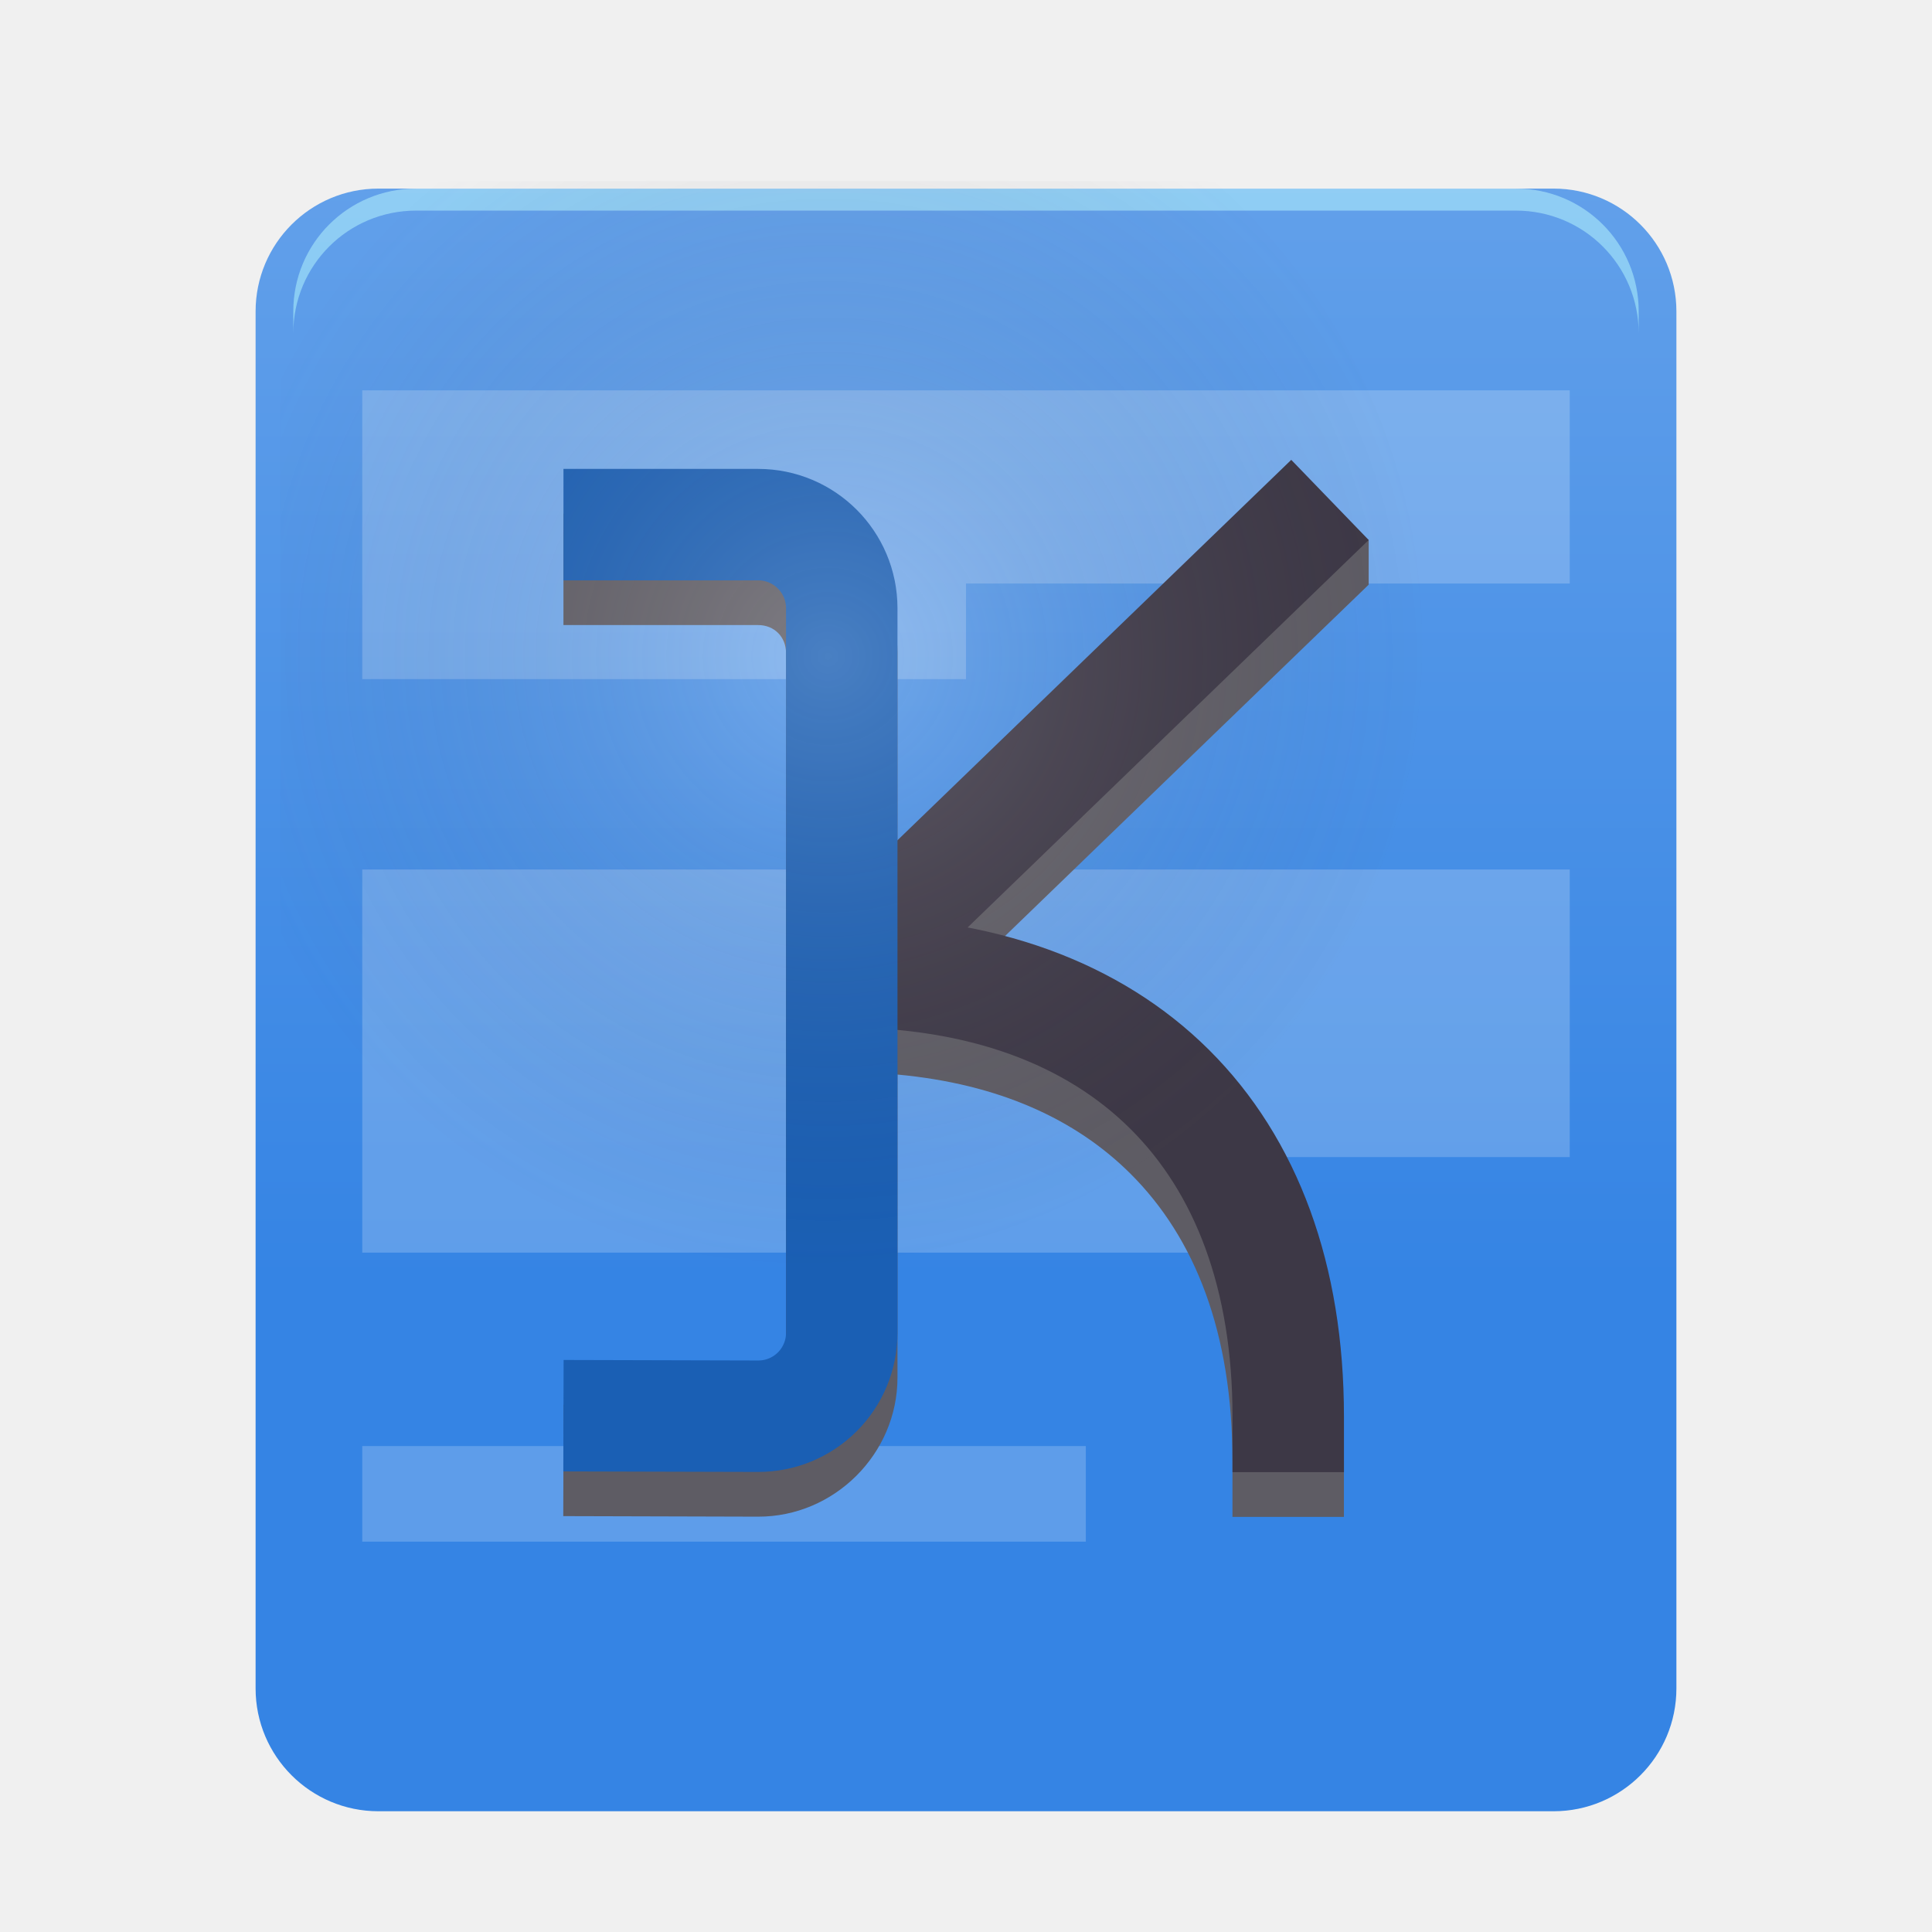
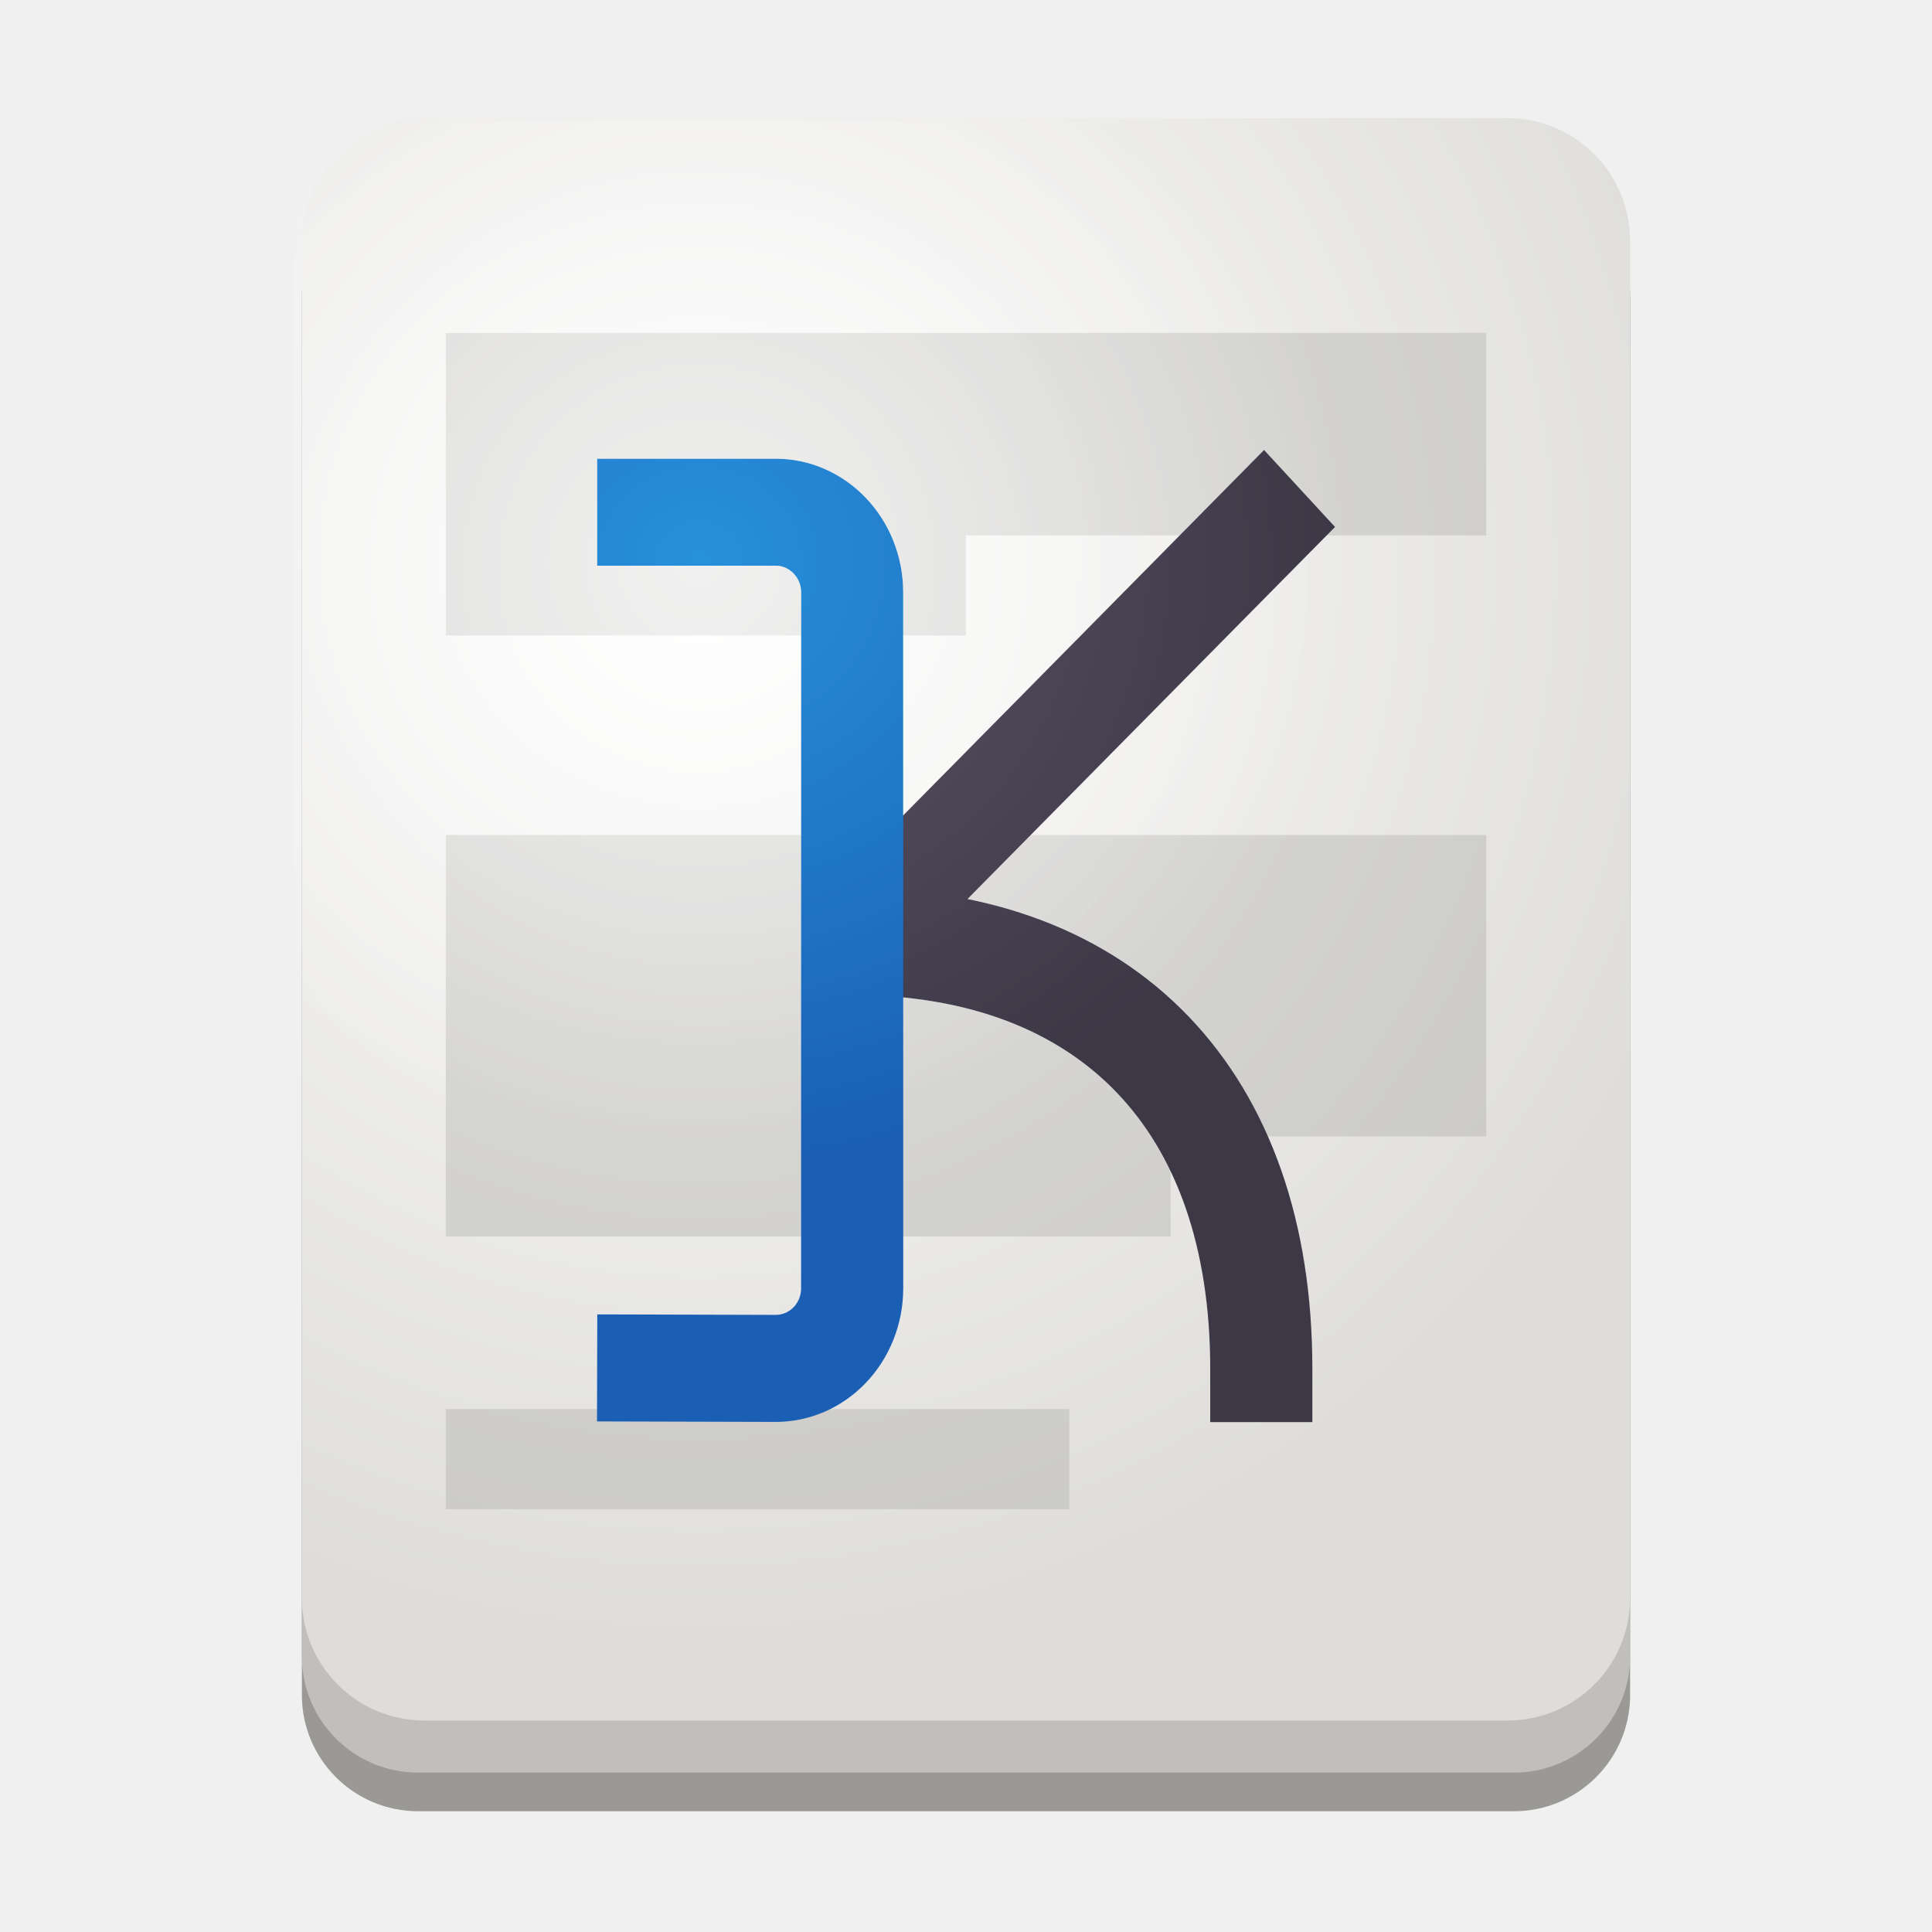
- <svg xmlns="http://www.w3.org/2000/svg" xmlns:xlink="http://www.w3.org/1999/xlink" width="128" height="128" id="svg11300" version="1.0" style="display:inline;enable-background:new" viewBox="0 0 128 128">
-   <defs id="defs3">
-     <linearGradient id="linearGradient1">
-       <stop style="stop-color:#3584e4;stop-opacity:1;" offset="0" id="stop1" />
-       <stop style="stop-color:#62a0ea;stop-opacity:1" offset="1" id="stop2" />
-     </linearGradient>
-     <linearGradient id="linearGradient36">
-       <stop style="stop-color:#ffffff;stop-opacity:1;" offset="0" id="stop36" />
-       <stop style="stop-color:#3d3846;stop-opacity:0;" offset="1" id="stop37" />
-     </linearGradient>
-     <linearGradient id="linearGradient16">
-       <stop style="stop-color:#d8e7fa;stop-opacity:1;" offset="0" id="stop17" />
-       <stop style="stop-color:#3584e4;stop-opacity:0;" offset="1" id="stop18" />
-     </linearGradient>
-     <meshgradient id="meshgradient27" gradientUnits="userSpaceOnUse" x="12.495" y="184.495">
-       <meshrow id="meshrow31">
-         <meshpatch id="meshpatch31">
-           <stop path="c 51.505,-0.495  68.673,0  103.01,0" style="stop-color:#ddecfb;stop-opacity:1" id="stop31" />
-           <stop path="c 0,34.337  0,68.673  0,103.01" style="stop-color:#99c1f1;stop-opacity:1" id="stop32" />
-           <stop path="c -34.337,0  -68.673,0  -103.01,0" style="stop-color:#79aceb;stop-opacity:1" id="stop33" />
-           <stop path="c 0,-34.337  0,-68.673  0,-103.01" style="stop-color:#6ea6eb;stop-opacity:1" id="stop34" />
-         </meshpatch>
-       </meshrow>
-     </meshgradient>
-     <radialGradient xlink:href="#linearGradient36" id="radialGradient37" cx="44.713" cy="211.571" fx="44.713" fy="211.571" r="31.88" gradientUnits="userSpaceOnUse" gradientTransform="matrix(1.555456,0,0,1.555456,-16.61791,-115.8776)" />
-     <clipPath clipPathUnits="userSpaceOnUse" id="clipPath57">
-       <path d="m 26.705,184 c -4.508,0 -8.139,3.629 -8.139,8.137 v 88.736 c 0,4.508 3.631,8.137 8.139,8.137 h 74.59 c 4.508,0 8.139,-3.629 8.139,-8.137 v -88.736 c 0,-4.508 -3.631,-8.137 -8.139,-8.137 H 100.562 27.436 Z" style="display:inline;fill:url(#meshgradient57);stroke:url(#linearGradient60);stroke-width:1.86;stroke-linecap:square;stroke-miterlimit:2;paint-order:stroke fill markers;enable-background:new" id="path57" />
-     </clipPath>
-     <meshgradient id="meshgradient57" gradientUnits="userSpaceOnUse" gradientTransform="matrix(0.8653105,0,0,1.000016,8.619867,-0.49917)" x="12.495" y="184.495">
-       <meshrow id="meshrow60">
-         <meshpatch id="meshpatch60">
-           <stop path="c 51.505,-0.495  68.673,0  103.01,0" style="stop-color:#ddecfb;stop-opacity:1" id="stop57" />
-           <stop path="c 0,34.337  0,68.673  0,103.01" style="stop-color:#99c1f1;stop-opacity:1" id="stop58" />
-           <stop path="c -34.337,0  -68.673,0  -103.01,0" style="stop-color:#79aceb;stop-opacity:1" id="stop59" />
-           <stop path="c 0,-34.337  0,-68.673  0,-103.01" style="stop-color:#6ea6eb;stop-opacity:1" id="stop60" />
-         </meshpatch>
-       </meshrow>
-     </meshgradient>
-     <linearGradient xlink:href="#linearGradient16" id="linearGradient60" gradientUnits="userSpaceOnUse" gradientTransform="matrix(0.8653105,0,0,1.000016,8.619867,-0.49917)" x1="64" y1="184" x2="64" y2="287.505" />
-     <linearGradient xlink:href="#linearGradient1" id="linearGradient2" x1="64" y1="256.773" x2="64" y2="184" gradientUnits="userSpaceOnUse" />
+ <svg xmlns="http://www.w3.org/2000/svg" width="128" height="128" enable-background="new" version="1.0" viewBox="0 0 128 128">
+   <defs>
+     <radialGradient id="radialGradient5" cx="45.644" cy="213.41" r="51.505" gradientTransform="matrix(1.3663 0 0 1.3819 -16.054 -257.29)" gradientUnits="userSpaceOnUse">
+       <stop stop-color="#fff" offset="0" />
+       <stop stop-color="#deddda" offset="1" />
+     </radialGradient>
+     <radialGradient id="radialGradient8" cx="46.549" cy="37.206" r="37.395" gradientTransform="matrix(1.1329 0 0 1.0689 -6.4193 -2.541)" gradientUnits="userSpaceOnUse">
+       <stop stop-color="#fff" offset="0" />
+       <stop stop-color="#fff" stop-opacity="0" offset="1" />
+     </radialGradient>
  </defs>
-   <g id="layer1" style="display:inline" transform="translate(0,-172)">
-     <g id="layer2" style="display:none">
-       <g style="display:inline;fill:#000000;enable-background:new" transform="matrix(7.991171,0,0,8.003641,-167.7909,-4846.078)" id="g12027" />
-       <rect style="display:inline;overflow:visible;visibility:visible;fill:#f0f0f0;fill-opacity:1;fill-rule:nonzero;stroke:none;stroke-width:0.5;marker:none;enable-background:accumulate" id="rect13805" width="128" height="128" x="9.2651362e-08" y="172" />
-       <g id="g883" style="fill:none;fill-opacity:0.251;stroke:#a579b3;stroke-opacity:1" transform="translate(-24,24)" />
-       <g id="g900" style="fill:none;fill-opacity:0.251;stroke:#a579b3;stroke-opacity:1" transform="translate(-24,24)" />
-       <rect y="172" x="160" height="16" width="16" id="rect859" style="display:inline;overflow:visible;visibility:visible;fill:#f0f0f0;fill-opacity:1;fill-rule:nonzero;stroke:none;stroke-width:0.5;marker:none;enable-background:accumulate" />
-       <text xml:space="preserve" style="font-style:normal;font-variant:normal;font-weight:bold;font-stretch:normal;font-size:4px;line-height:125%;font-family:Cantarell;-inkscape-font-specification:'Cantarell, Bold';text-align:start;writing-mode:lr-tb;text-anchor:start;display:inline;fill:#000000;fill-opacity:1;stroke:none;stroke-width:0.333;enable-background:new" x="0" y="164" id="text863">
-         <tspan style="font-size:4px;stroke-width:0.333" id="tspan861" x="0" y="164">Hicolor</tspan>
-       </text>
-       <text id="text867" y="164" x="160" style="font-style:normal;font-variant:normal;font-weight:bold;font-stretch:normal;font-size:4px;line-height:125%;font-family:Cantarell;-inkscape-font-specification:'Cantarell, Bold';text-align:start;writing-mode:lr-tb;text-anchor:start;display:inline;fill:#000000;fill-opacity:1;stroke:none;stroke-width:0.333;enable-background:new" xml:space="preserve">
-         <tspan y="164" x="160" id="tspan865" style="font-size:4px;stroke-width:0.333">Symbolic</tspan>
-       </text>
-     </g>
-     <g id="layer9" style="display:none" />
-     <g id="layer3" style="display:none">
-       <circle cx="64" cy="236" r="59.504" id="circle2892" style="display:inline;opacity:0.1;vector-effect:none;fill:none;fill-opacity:1;stroke:#000000;stroke-width:0.99;stroke-linecap:butt;stroke-linejoin:miter;stroke-miterlimit:4;stroke-dasharray:0.99, 0.99;stroke-dashoffset:0;stroke-opacity:1;marker:none;marker-start:none;marker-mid:none;marker-end:none;paint-order:normal;enable-background:new" />
-       <rect ry="8" rx="8" y="180.495" x="20.495" height="111.01" width="87.01" id="rect2894" style="display:inline;opacity:0.1;vector-effect:none;fill:none;fill-opacity:1;stroke:#000000;stroke-width:0.99;stroke-linecap:butt;stroke-linejoin:miter;stroke-miterlimit:4;stroke-dasharray:0.99, 0.99;stroke-dashoffset:0;stroke-opacity:1;marker:none;marker-start:none;marker-mid:none;marker-end:none;paint-order:normal;enable-background:new" />
-       <rect ry="8" rx="8" y="184.495" x="12.495" height="103.01" width="103.01" id="rect2896" style="display:inline;opacity:0.1;vector-effect:none;fill:none;fill-opacity:1;stroke:#000000;stroke-width:0.99;stroke-linecap:butt;stroke-linejoin:miter;stroke-miterlimit:4;stroke-dasharray:0.99, 0.99;stroke-dashoffset:0;stroke-opacity:1;marker:none;marker-start:none;marker-mid:none;marker-end:none;paint-order:normal;enable-background:new" />
-       <rect ry="8" rx="8" y="200.495" x="8.495" height="87.01" width="111.01" id="rect2898" style="display:inline;opacity:0.1;vector-effect:none;fill:none;fill-opacity:1;stroke:#000000;stroke-width:0.99;stroke-linecap:butt;stroke-linejoin:miter;stroke-miterlimit:4;stroke-dasharray:0.99, 0.99;stroke-dashoffset:0;stroke-opacity:1;marker:none;marker-start:none;marker-mid:none;marker-end:none;paint-order:normal;enable-background:new" />
-       <path id="path2900" d="M 2.6203015e-5,289 H 128" style="display:inline;fill:none;stroke:#62a0ea;stroke-width:2;stroke-linecap:butt;stroke-linejoin:miter;stroke-miterlimit:4;stroke-dasharray:none;stroke-opacity:1;enable-background:new" />
-     </g>
-     <rect style="display:inline;fill:url(#linearGradient2);fill-opacity:1;stroke:none;stroke-width:1.953;stroke-linecap:square;stroke-linejoin:miter;stroke-miterlimit:2;stroke-dasharray:none;stroke-opacity:1;paint-order:stroke fill markers;enable-background:new" id="rect16-0" width="94.132" height="107.505" x="16.934" y="184.495" ry="8.137" rx="8.137" />
-     <g id="g57" clip-path="url(#clipPath57)">
-       <rect style="display:inline;fill:url(#meshgradient27);stroke:none;stroke-width:2;stroke-linecap:square;stroke-linejoin:miter;stroke-miterlimit:2;stroke-dasharray:none;stroke-opacity:1;paint-order:stroke fill markers;enable-background:new" id="rect16" width="103.01" height="103.01" x="12.495" y="184.495" ry="8.137" rx="9.403" transform="matrix(0.8653105,0,0,1.000016,8.620131,-0.0037)" />
-       <path d="m 27.57,184.494 c -4.508,0 -8.139,3.629 -8.139,8.137 v 1.459 c 0,-4.508 3.631,-8.137 8.139,-8.137 h 72.861 c 4.508,0 8.137,3.629 8.137,8.137 v -1.459 c 0,-4.508 -3.629,-8.137 -8.137,-8.137 z" style="display:inline;opacity:0.48;mix-blend-mode:overlay;fill:#ffffff;fill-opacity:1;stroke-width:1.86;stroke-linecap:square;stroke-miterlimit:2;paint-order:stroke fill markers;enable-background:new" id="path1" />
-       <path d="m 24,197.862 v 12.799 6.331 h 40 v -6.331 h 40 v -12.799 z" style="opacity:0.204;fill:#ffffff;stroke-width:1.534;stroke-linecap:square;stroke-miterlimit:2;paint-order:stroke fill markers" id="path34" />
-       <path d="m 24,229.606 v 19.053 6.331 h 55.734 v -6.331 H 104 v -19.053 z" style="display:inline;opacity:0.204;fill:#ffffff;stroke-width:1.872;stroke-linecap:square;stroke-miterlimit:2;paint-order:stroke fill markers;enable-background:new" id="path35" />
-       <rect style="display:inline;opacity:0.204;fill:#ffffff;fill-opacity:1;stroke:none;stroke-width:0.835;stroke-linecap:square;stroke-linejoin:miter;stroke-miterlimit:2;stroke-dasharray:none;stroke-opacity:1;paint-order:stroke fill markers;enable-background:new" id="rect34-3-2-8" width="47.938" height="6.331" x="24" y="267.806" rx="0" ry="0" />
-       <g id="g26" transform="matrix(0.8272559,0,0,0.8272559,11.0612,39.10232)">
-         <path d="m 90.041,201.054 -3.211,3.102 -28.325,27.366 v -14.173 -4.41 c 0,-6.109 -5.049,-11.158 -11.158,-11.158 H 36.216 31.754 v 8.927 h 4.462 11.132 c 1.285,5e-5 2.231,0.946 2.231,2.231 v 4.41 35.703 17.922 c 0,1.278 -0.944,2.218 -2.222,2.215 l -11.127,-0.031 -4.465,-0.014 -0.026,8.927 4.465,0.012 11.13,0.031 c 6.11,0.016 11.172,-5.029 11.172,-11.139 v -17.922 -6.346 c 8.083,0.747 14.256,3.557 18.656,7.938 5.179,5.156 8.171,12.749 8.171,23.024 v 4.465 h 8.927 v -4.465 c 0,-12.056 -3.696,-22.276 -10.799,-29.347 -5.036,-5.013 -11.708,-8.222 -19.435,-9.72 l 29.004,-28.025 3.213,-3.102 z" style="baseline-shift:baseline;display:inline;overflow:visible;opacity:1;vector-effect:none;fill:#5e5c64;stroke-width:1.209;stroke-linecap:square;enable-background:accumulate;stop-color:#000000;stop-opacity:1" id="path60" />
-         <path style="opacity:1;fill:#5e5c64;fill-opacity:1;stroke:none;stroke-width:2.418;stroke-linecap:square;stroke-linejoin:miter;stroke-miterlimit:2;stroke-dasharray:none;stroke-opacity:1;paint-order:stroke fill markers" d="m 96.243,207.474 3e-6,-3.591 h -6.034 v 2.021 z" id="path61" />
-         <g id="g9" transform="matrix(2.231446,0,0,2.231446,-106.5946,15.22339)" style="display:inline;enable-background:new">
-           <path style="display:inline;fill:none;fill-opacity:1;stroke:#3d3846;stroke-width:4;stroke-linecap:square;stroke-linejoin:miter;stroke-miterlimit:2;stroke-dasharray:none;stroke-opacity:1;enable-background:new" d="M 88.072,84.503 71.986,100.043 c 10.035,0.002 16.026,5.956 16.026,15.964" id="path5" />
-           <path style="fill:none;fill-opacity:1;stroke:#1a5fb4;stroke-width:4;stroke-linecap:square;stroke-dasharray:none;stroke-opacity:1" d="m 64,84 4.988,1.73e-4 a 3,3 45.001 0 1 3,3 v 1.976 l 6e-6,16 2e-6,8.031 a 2.992,2.992 135.077 0 1 -3,2.992 L 64,115.986" id="path4" />
-         </g>
-       </g>
-       <circle style="display:inline;opacity:0.204;fill:url(#radialGradient37);stroke:none;stroke-width:3.761;stroke-linecap:square;stroke-linejoin:miter;stroke-miterlimit:2;stroke-dasharray:none;stroke-opacity:1;paint-order:stroke fill markers;enable-background:new" id="path36" cx="50.937" cy="212.214" r="49.588" transform="matrix(0.8272559,0,0,0.8272559,11.0612,39.10232)" />
+   <rect x="20" y="12" width="88" height="108" rx="7.7" ry="7.7" enable-background="new" fill="#9a9996" style="paint-order:stroke fill markers" />
+   <rect x="20" y="12" width="88" height="105.44" rx="7.7" ry="7.7" enable-background="new" fill="#c0bfbc" style="paint-order:stroke fill markers" />
+   <path d="m28.137 7.828c-4.508 0-8.137 3.631-8.137 8.14v89.882c0 4.51 3.629 8.14 8.137 8.14h71.726c4.508 0 8.137-3.631 8.137-8.14v-89.882c0-4.51-3.629-8.14-8.137-8.14z" enable-background="new" fill="url(#radialGradient5)" stroke-linecap="square" stroke-miterlimit="2" stroke-width="1.746" style="paint-order:stroke fill markers" />
+   <g fill="#9a9996">
+     <path d="m29.535 22.056v20.047h34.465v-6.635h34.465v-13.413z" enable-background="new" opacity=".3" stroke-linecap="square" stroke-miterlimit="2" stroke-width="1.458" style="paint-order:stroke fill markers" />
+     <path d="m29.535 55.322v26.602h48.023v-6.635h20.908v-19.967z" enable-background="new" opacity=".3" stroke-linecap="square" stroke-miterlimit="2" stroke-width="1.779" style="paint-order:stroke fill markers" />
+     <rect x="29.535" y="93.356" width="41.305" height="6.635" rx="0" ry="0" enable-background="new" opacity=".3" style="paint-order:stroke fill markers" />
+   </g>
+   <g transform="matrix(.75808 0 0 .79445 15.488 -127.07)" enable-background="new">
+     <path d="m90.041 201.05-3.211 3.102-28.325 27.366v-18.583c0-6.109-5.049-11.158-11.158-11.158h-15.594v8.927h15.594c1.285 5e-5 2.231 0.946 2.231 2.231v58.035c0 1.278-0.944 2.218-2.222 2.215l-11.127-0.031-4.465-0.014-0.026 8.927 4.465 0.012 11.13 0.031c6.11 0.016 11.172-5.029 11.172-11.139v-24.268c8.083 0.747 14.256 3.557 18.656 7.938 5.179 5.156 8.171 12.749 8.171 23.024v4.465h8.927v-4.465c0-12.056-3.696-22.276-10.799-29.347-5.035-5.013-11.708-8.222-19.435-9.72l29.004-28.025 3.213-3.102z" display="none" enable-background="accumulate" fill="#5e5c64" stop-color="#000000" stroke-linecap="square" stroke-width="1.209" />
+     <path d="m96.243 207.47 3e-6 -3.591h-6.034v2.021z" display="none" fill="#5e5c64" style="paint-order:stroke fill markers" />
+     <g transform="matrix(2.2314 0 0 2.2314 -106.59 15.223)" enable-background="new" fill="none" stroke-linecap="square" stroke-width="4">
+       <path d="m88.072 84.503-16.086 15.54c10.035 2e-3 16.026 5.956 16.026 15.964" enable-background="new" stroke="#3d3846" stroke-miterlimit="2" />
+       <path d="m64 84 4.988 1.73e-4a3 3 45.001 0 1 3 3v1.976l6e-6 16 2e-6 8.031a2.992 2.992 135.08 0 1-3 2.992l-4.988-0.013" stroke="#1a5fb4" />
    </g>
  </g>
+   <path d="m27.57 8.047c-0.911 0-1.787 0.148-2.603 0.422-2.909 0.975-5.074 3.545-5.469 6.68-0.043 0.339-0.066 0.684-0.066 1.035v47.885a41.022 42.99 0 0 0 33.768 18.578 41.022 42.99 0 0 0 41.021-42.988 41.022 42.99 0 0 0-13.221-31.611z" enable-background="new" fill="url(#radialGradient8)" opacity=".521" style="mix-blend-mode:overlay;paint-order:stroke fill markers" />
</svg>
